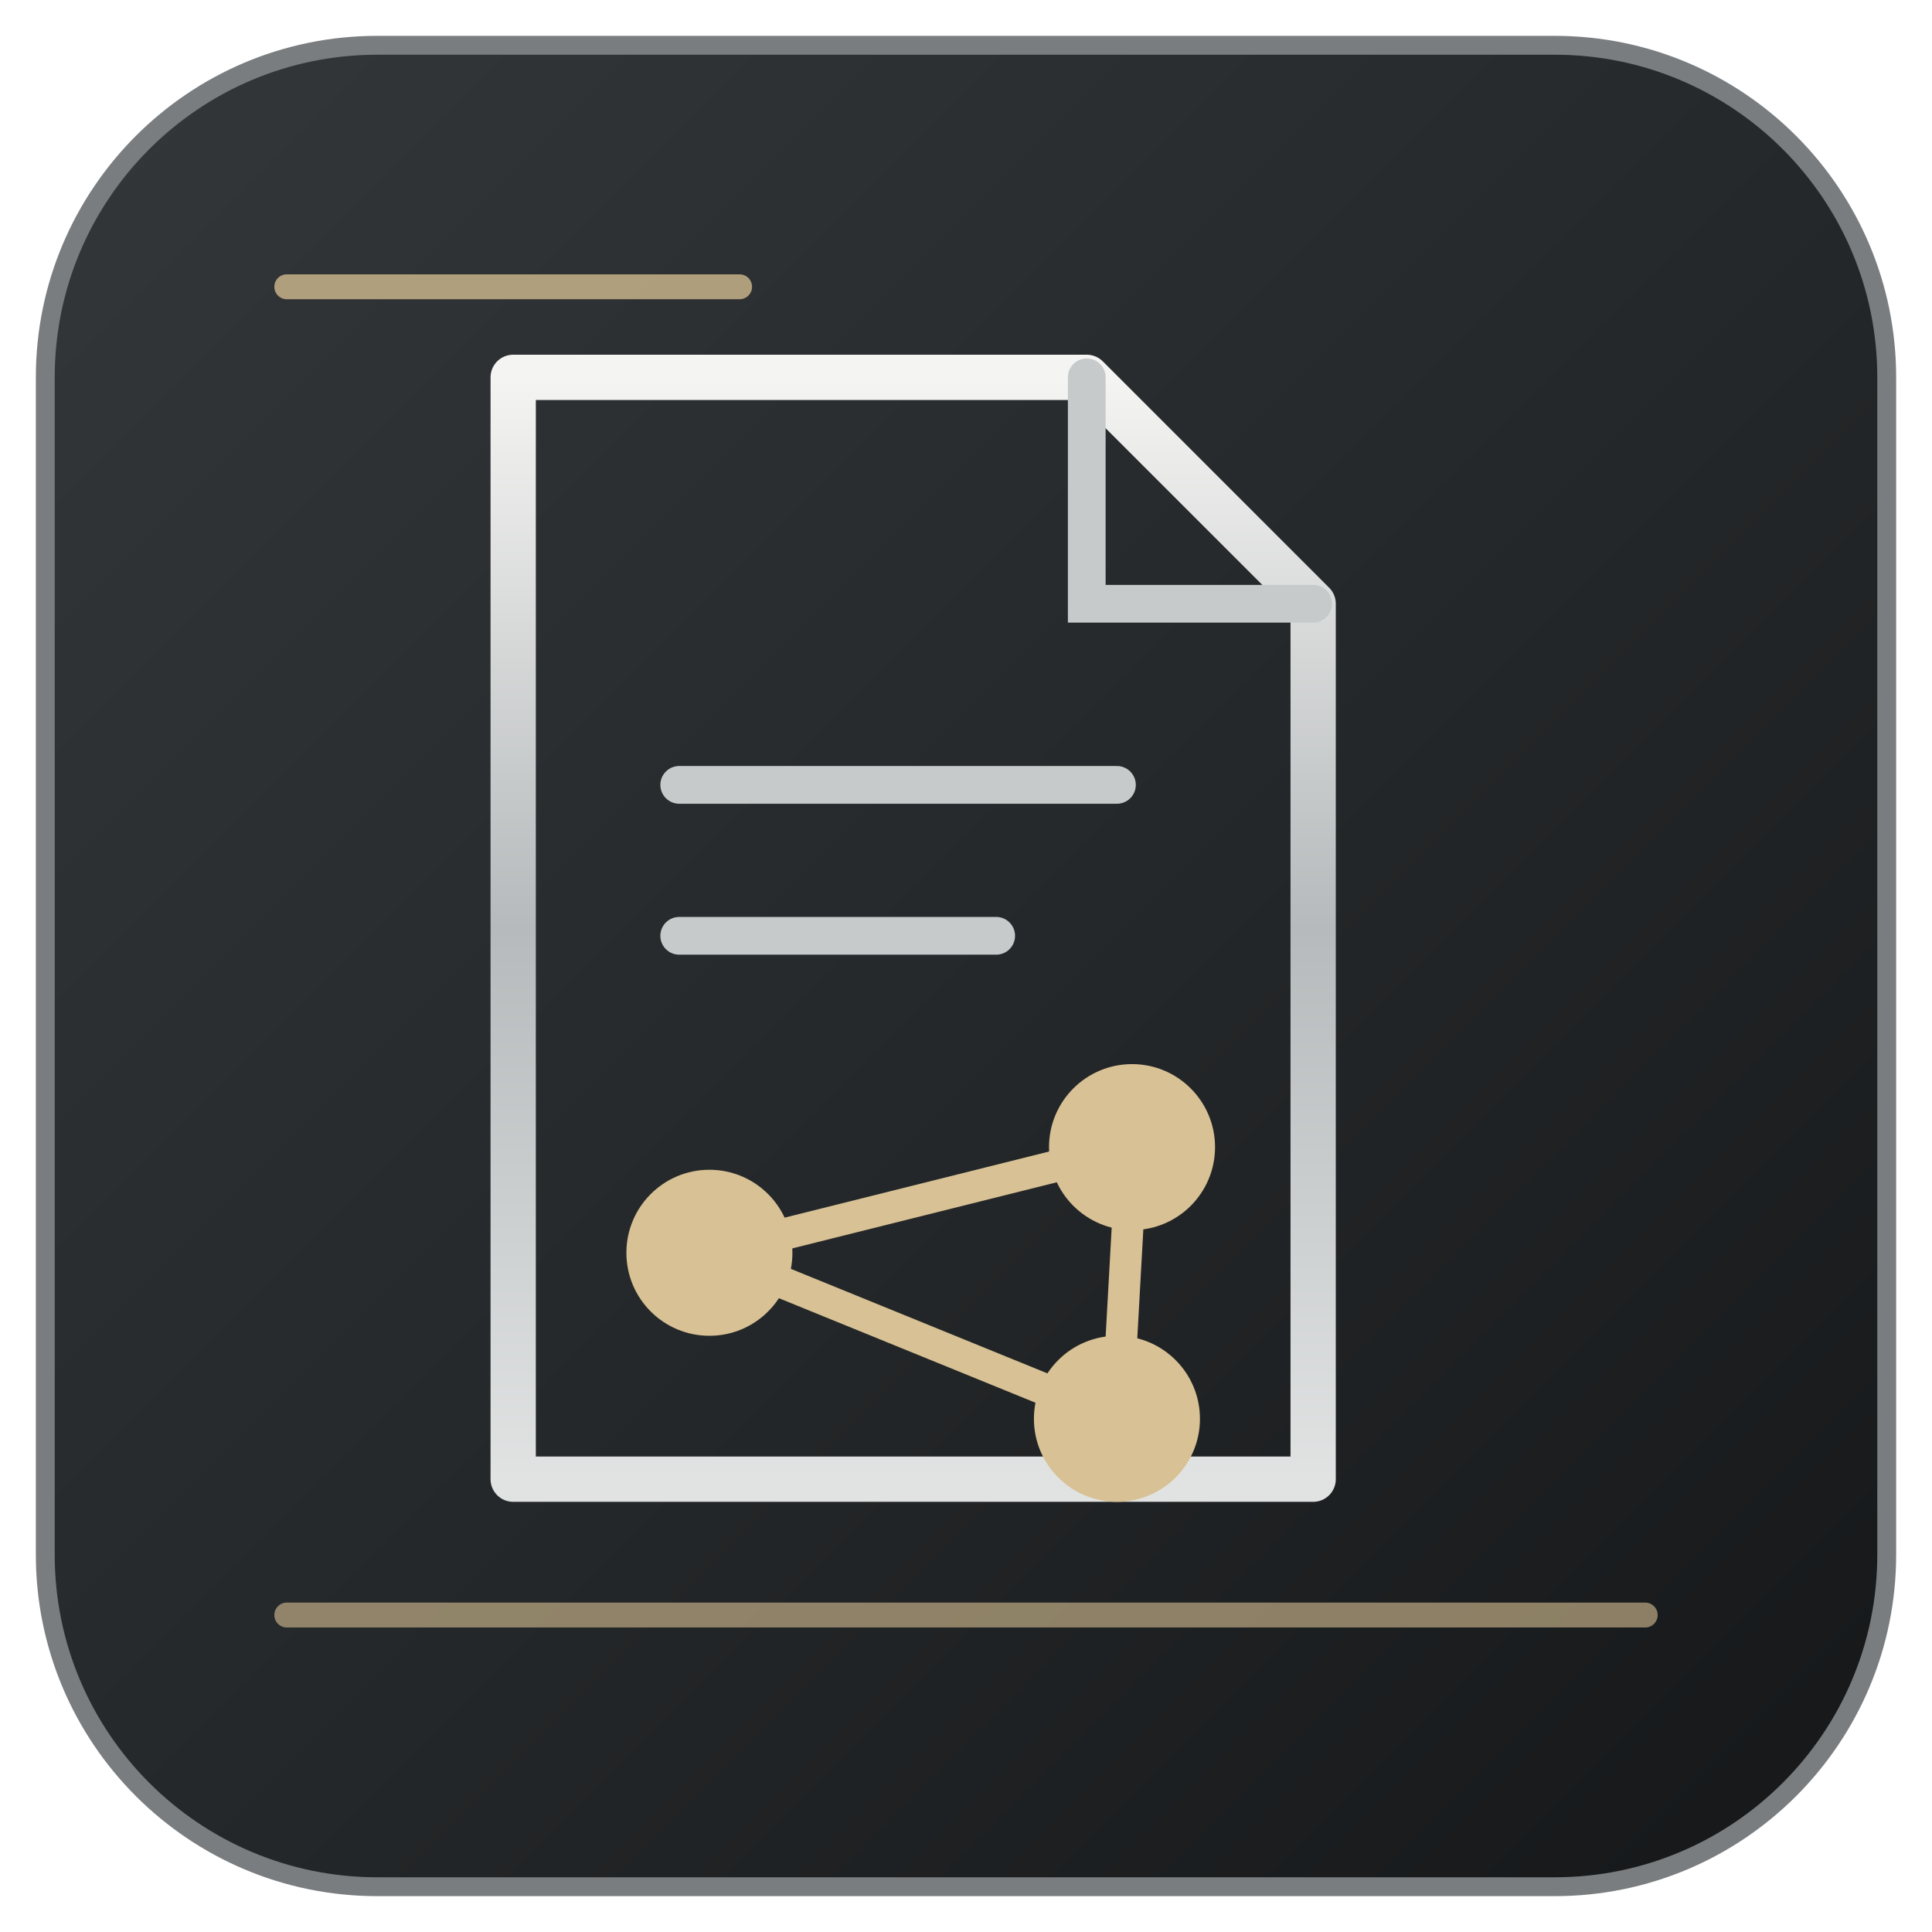
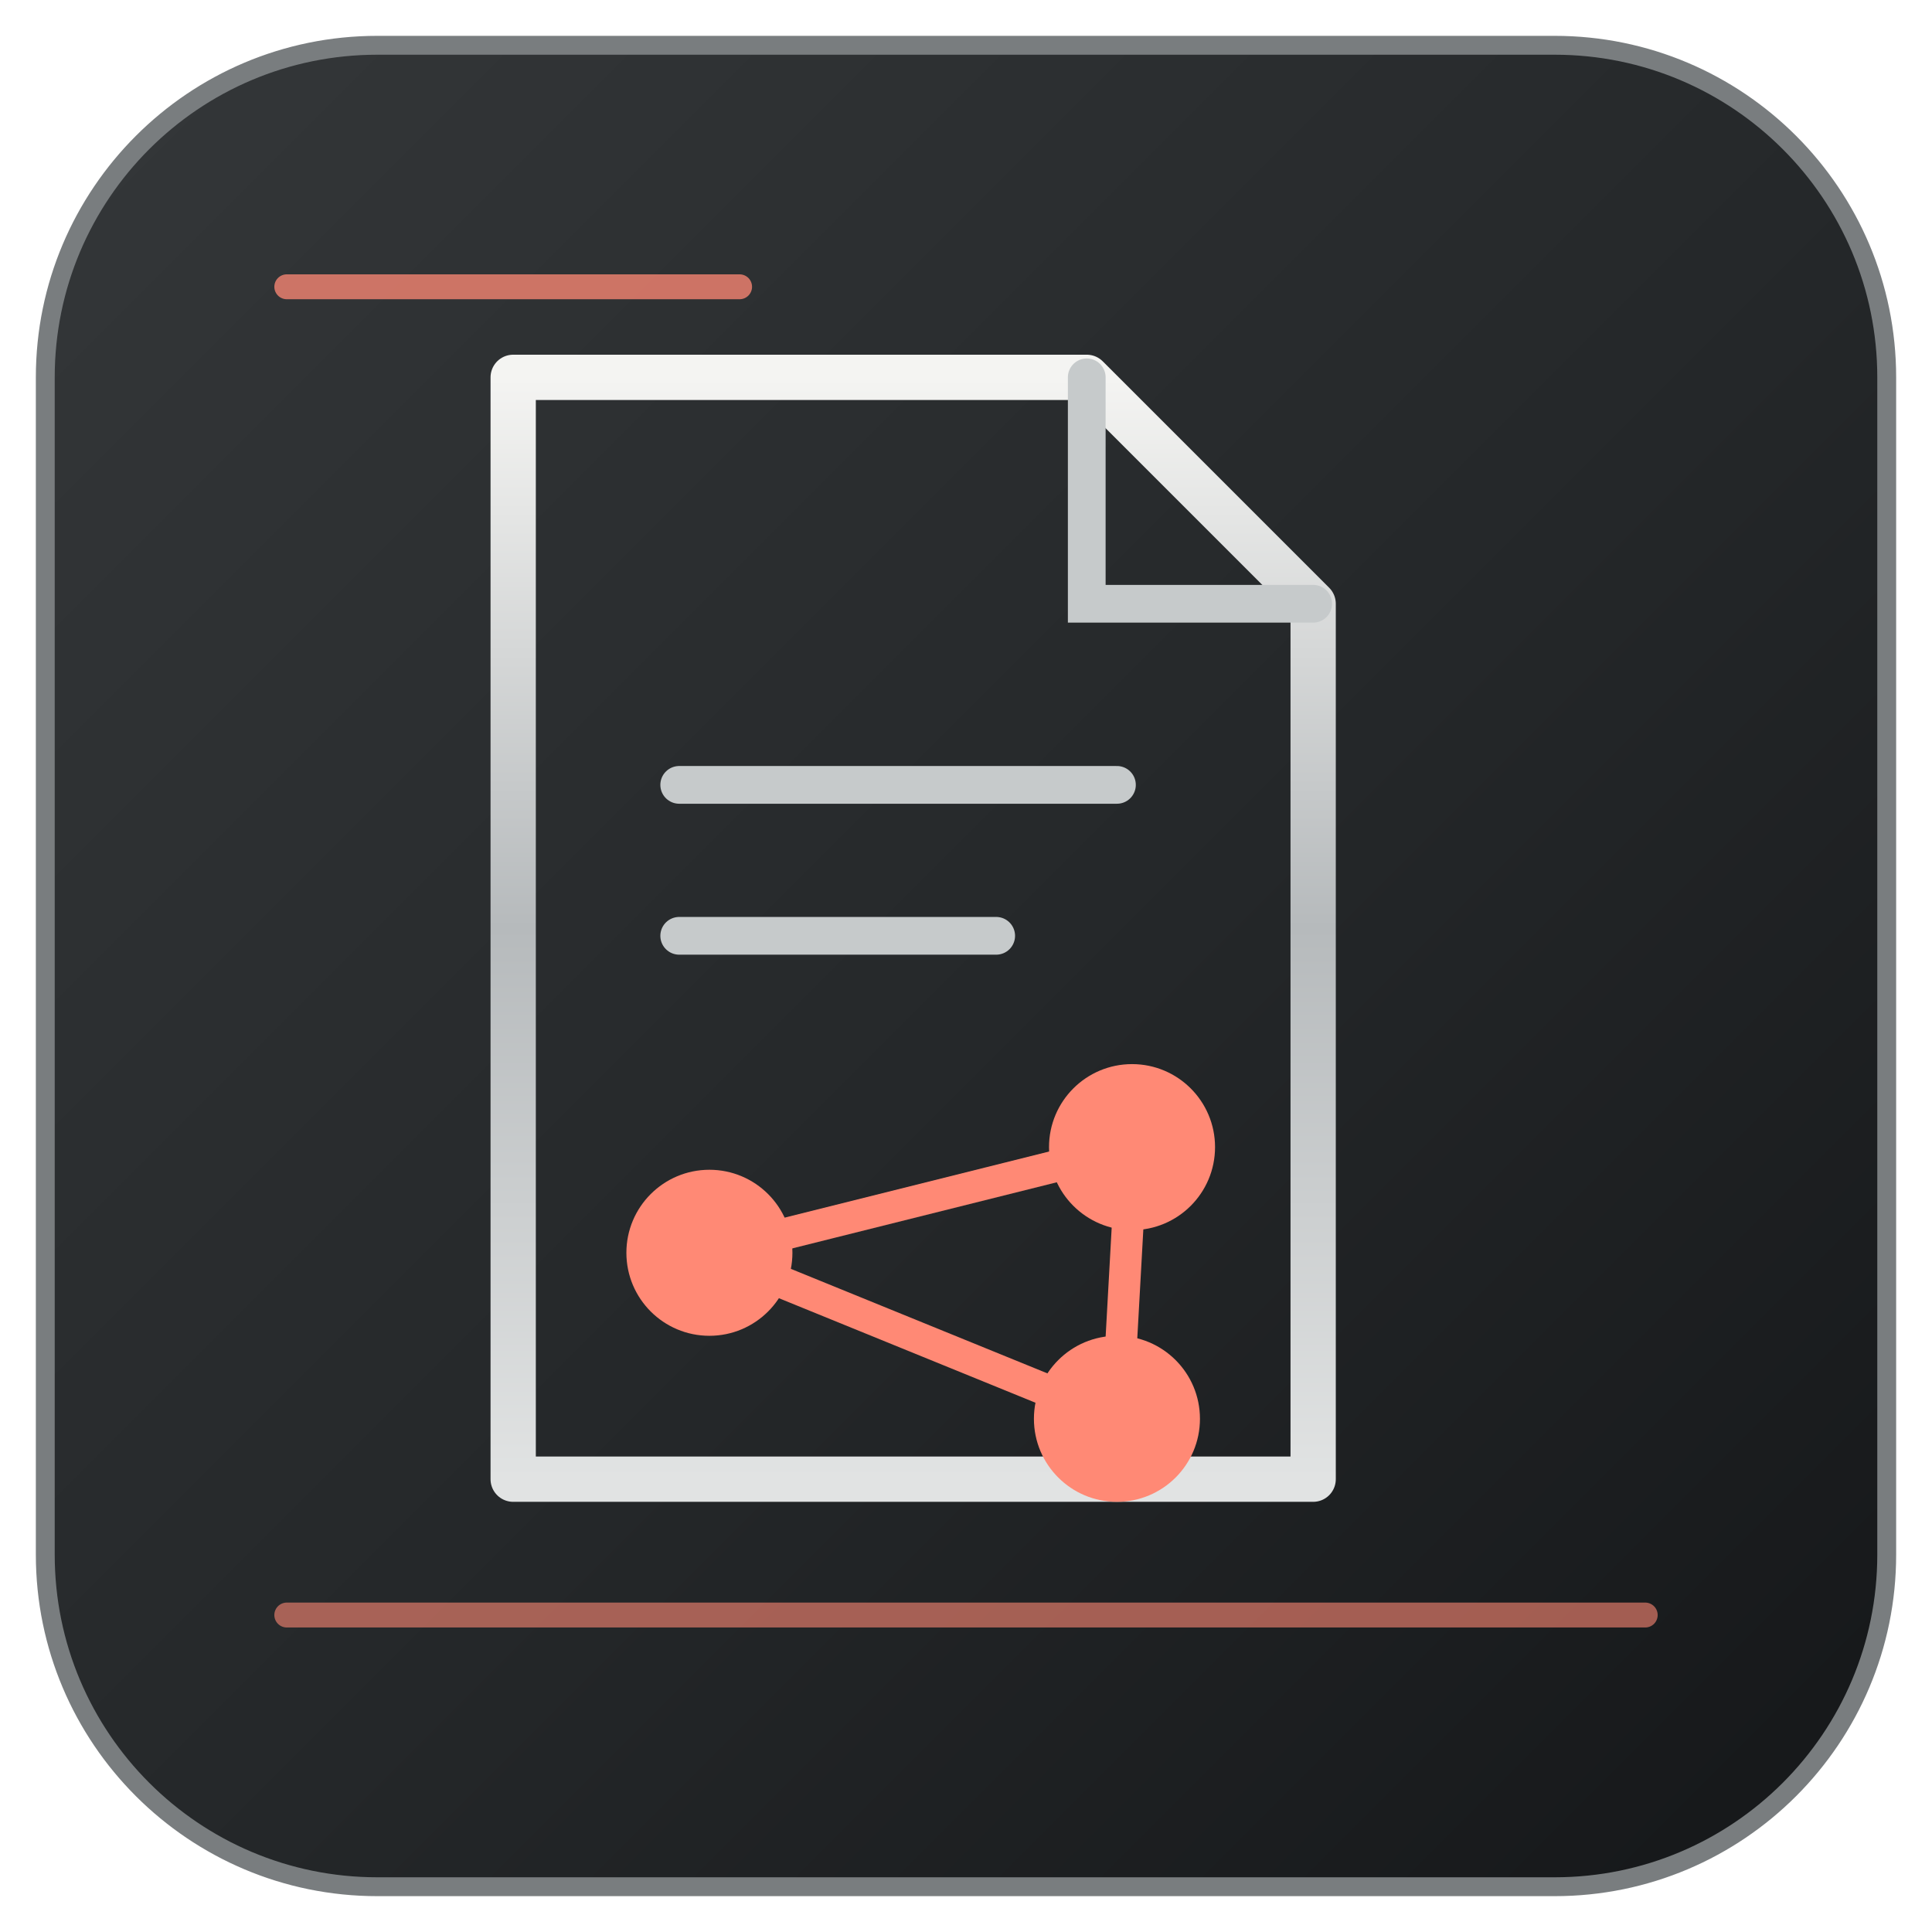
<svg xmlns="http://www.w3.org/2000/svg" viewBox="0 0 128 128" width="128" height="128" role="img" aria-labelledby="t d">
  <defs>
    <linearGradient id="panel" x1="0" y1="0" x2="1" y2="1">
      <stop stop-color="#343739" />
      <stop offset=".55" stop-color="#242729" />
      <stop offset="1" stop-color="#151719" />
    </linearGradient>
    <linearGradient id="metal" x1="0" y1="0" x2="0" y2="1">
      <stop stop-color="#F4F4F2" />
      <stop offset=".5" stop-color="#B6BABC" />
      <stop offset="1" stop-color="#E1E3E3" />
    </linearGradient>
  </defs>
  <rect x="3" y="3" width="122" height="122" rx="22" fill="url(#panel)" stroke="#797D7F" stroke-width="1.25" />
-   <path d="M19 19h30" fill="none" stroke="#D8C194" stroke-width="1.65" stroke-linecap="round" stroke-opacity=".76" />
-   <path d="M19 107h90" fill="none" stroke="#D8C194" stroke-width="1.65" stroke-linecap="round" stroke-opacity=".6" />
+   <path d="M19 19h30" fill="none" stroke="#FF8975" stroke-width="1.65" stroke-linecap="round" stroke-opacity=".76" />
+   <path d="M19 107h90" fill="none" stroke="#FF8975" stroke-width="1.65" stroke-linecap="round" stroke-opacity=".6" />
  <path d="M34 25h38l15 15v58H34Z" fill="none" stroke="url(#metal)" stroke-width="3" stroke-linejoin="round" />
  <path d="M72 25v15h15M45 52h29M45 62h21" fill="none" stroke="#C6CACB" stroke-width="2.5" stroke-linecap="round" />
-   <path d="M47 83l28-7-1 18-27-11" fill="none" stroke="#D8C194" stroke-width="2.1" stroke-linejoin="round" />
-   <g fill="#D8C194">
+   <path d="M47 83l28-7-1 18-27-11" fill="none" stroke="#FF8975" stroke-width="2.1" stroke-linejoin="round" />
+   <g fill="#FF8975">
    <circle cx="47" cy="83" r="5.5" />
    <circle cx="75" cy="76" r="5.5" />
    <circle cx="74" cy="94" r="5.5" />
  </g>
</svg>
